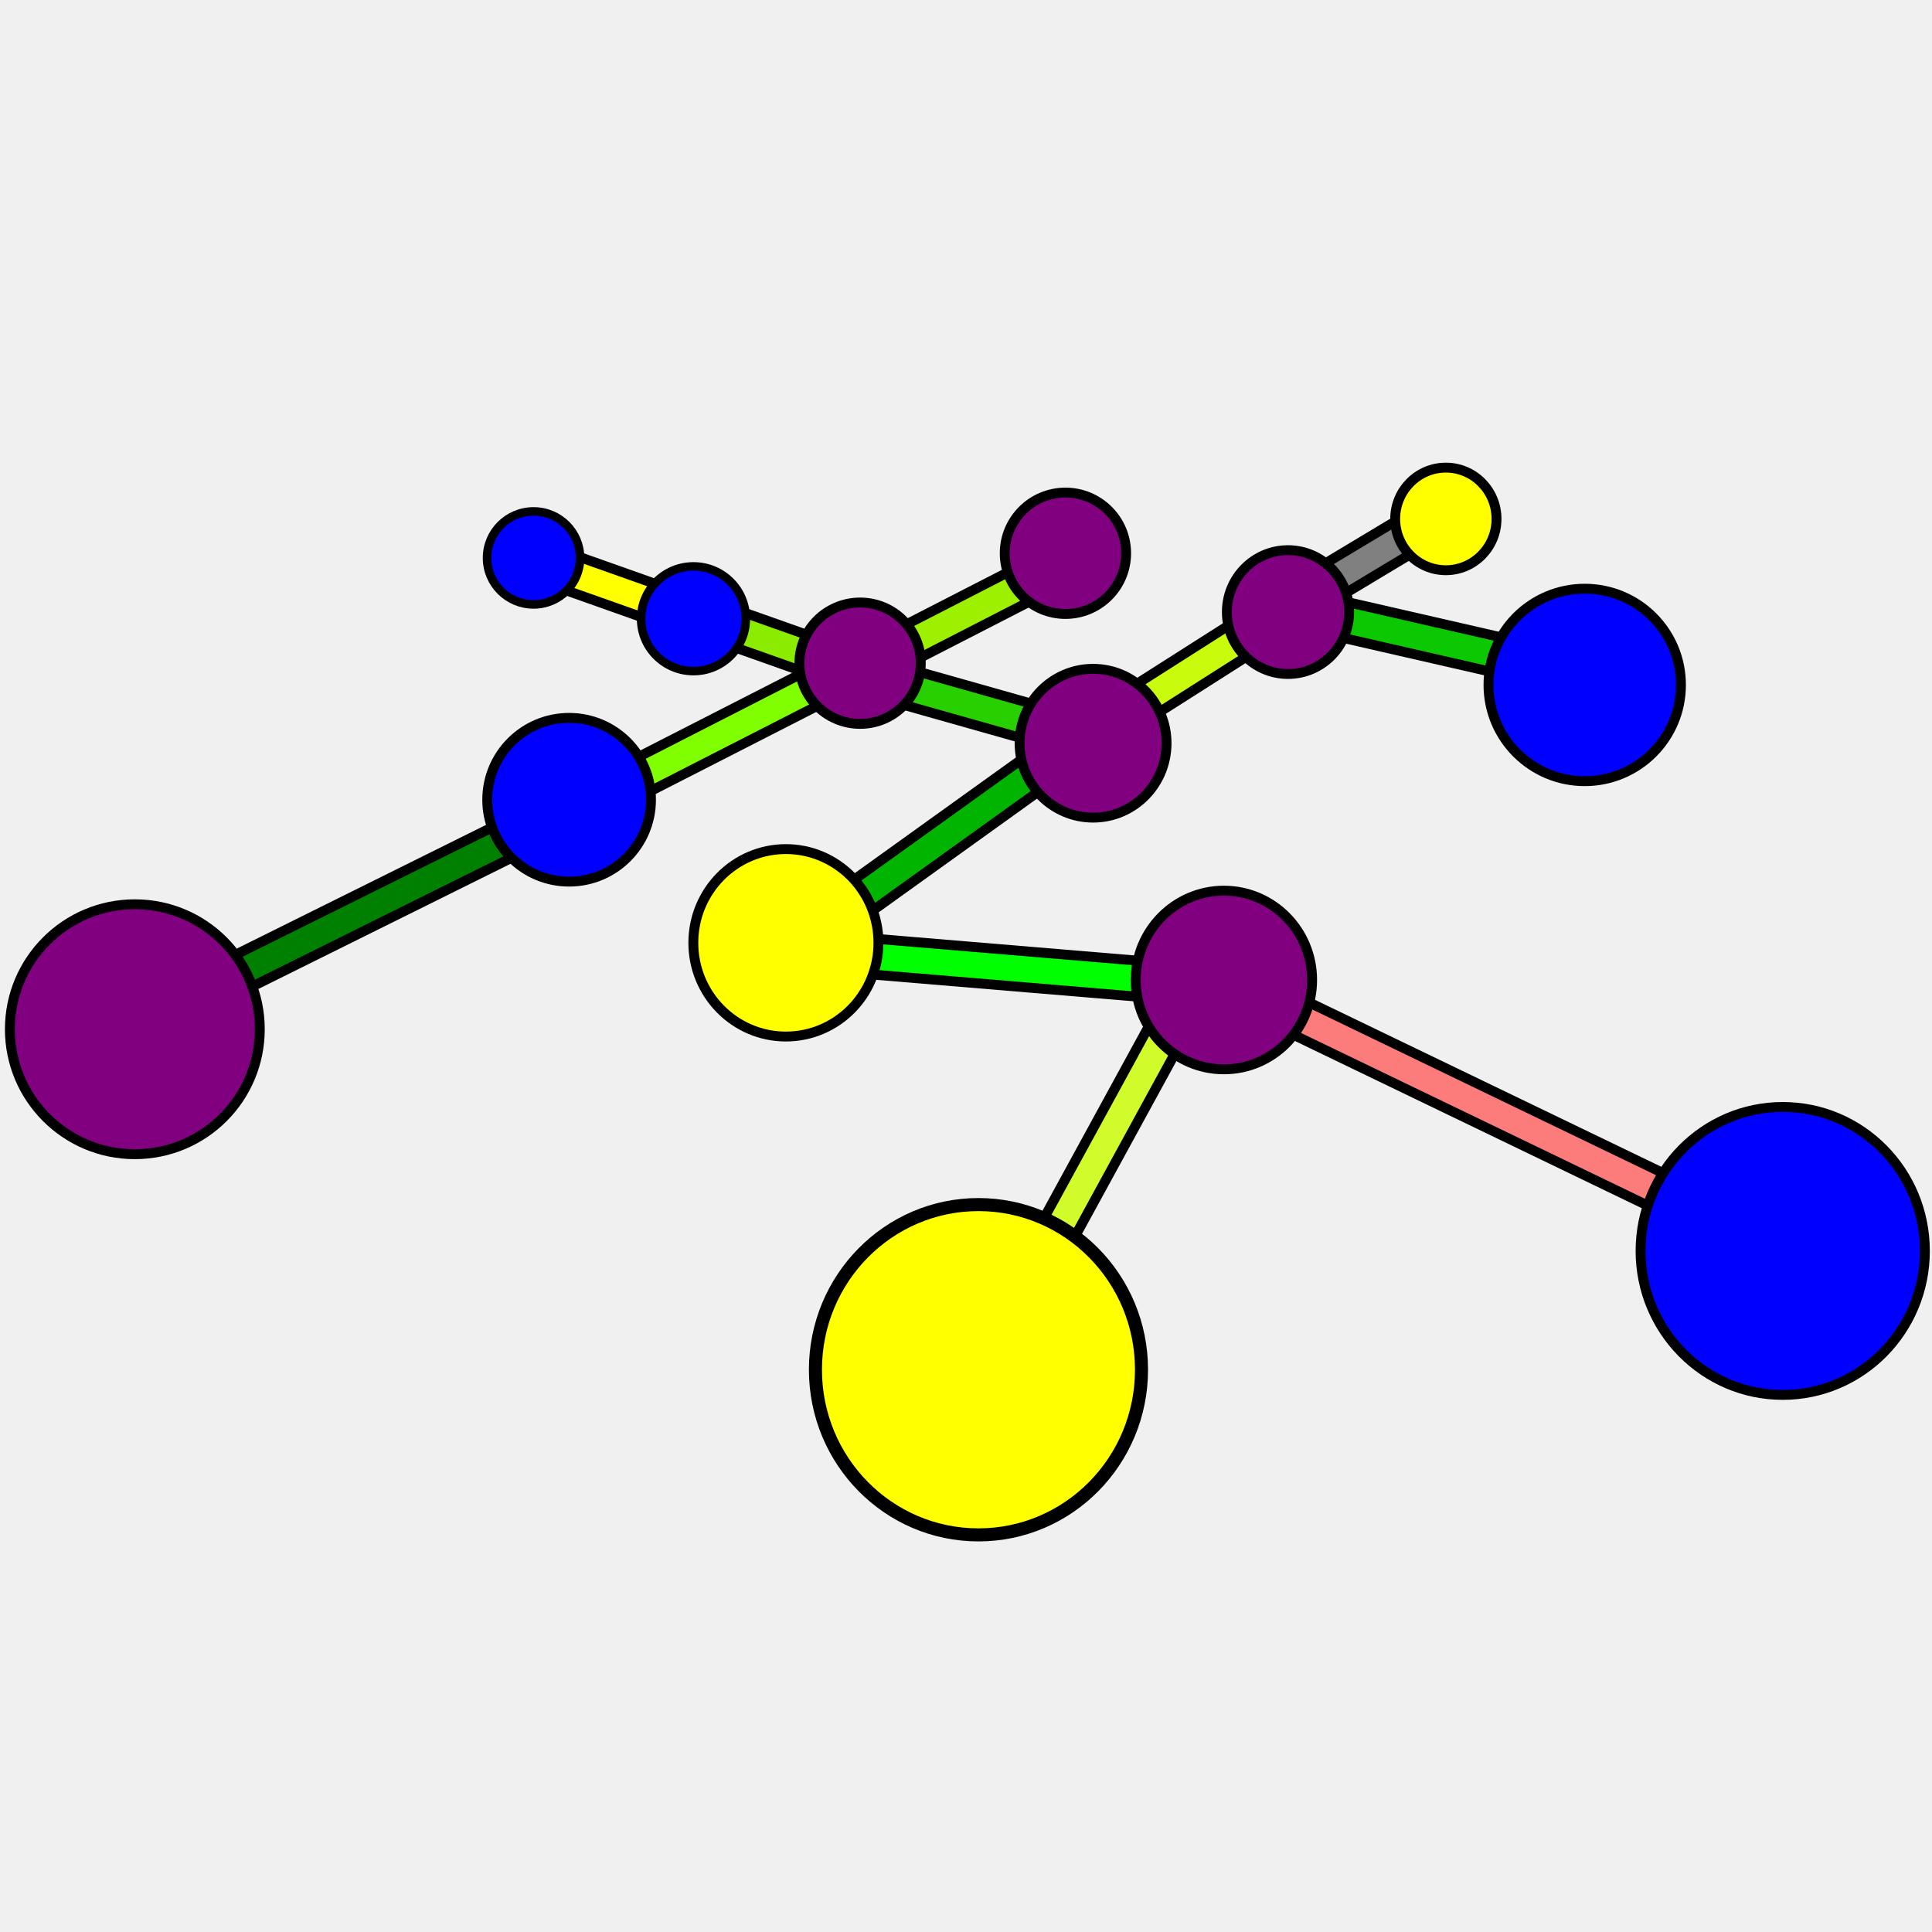
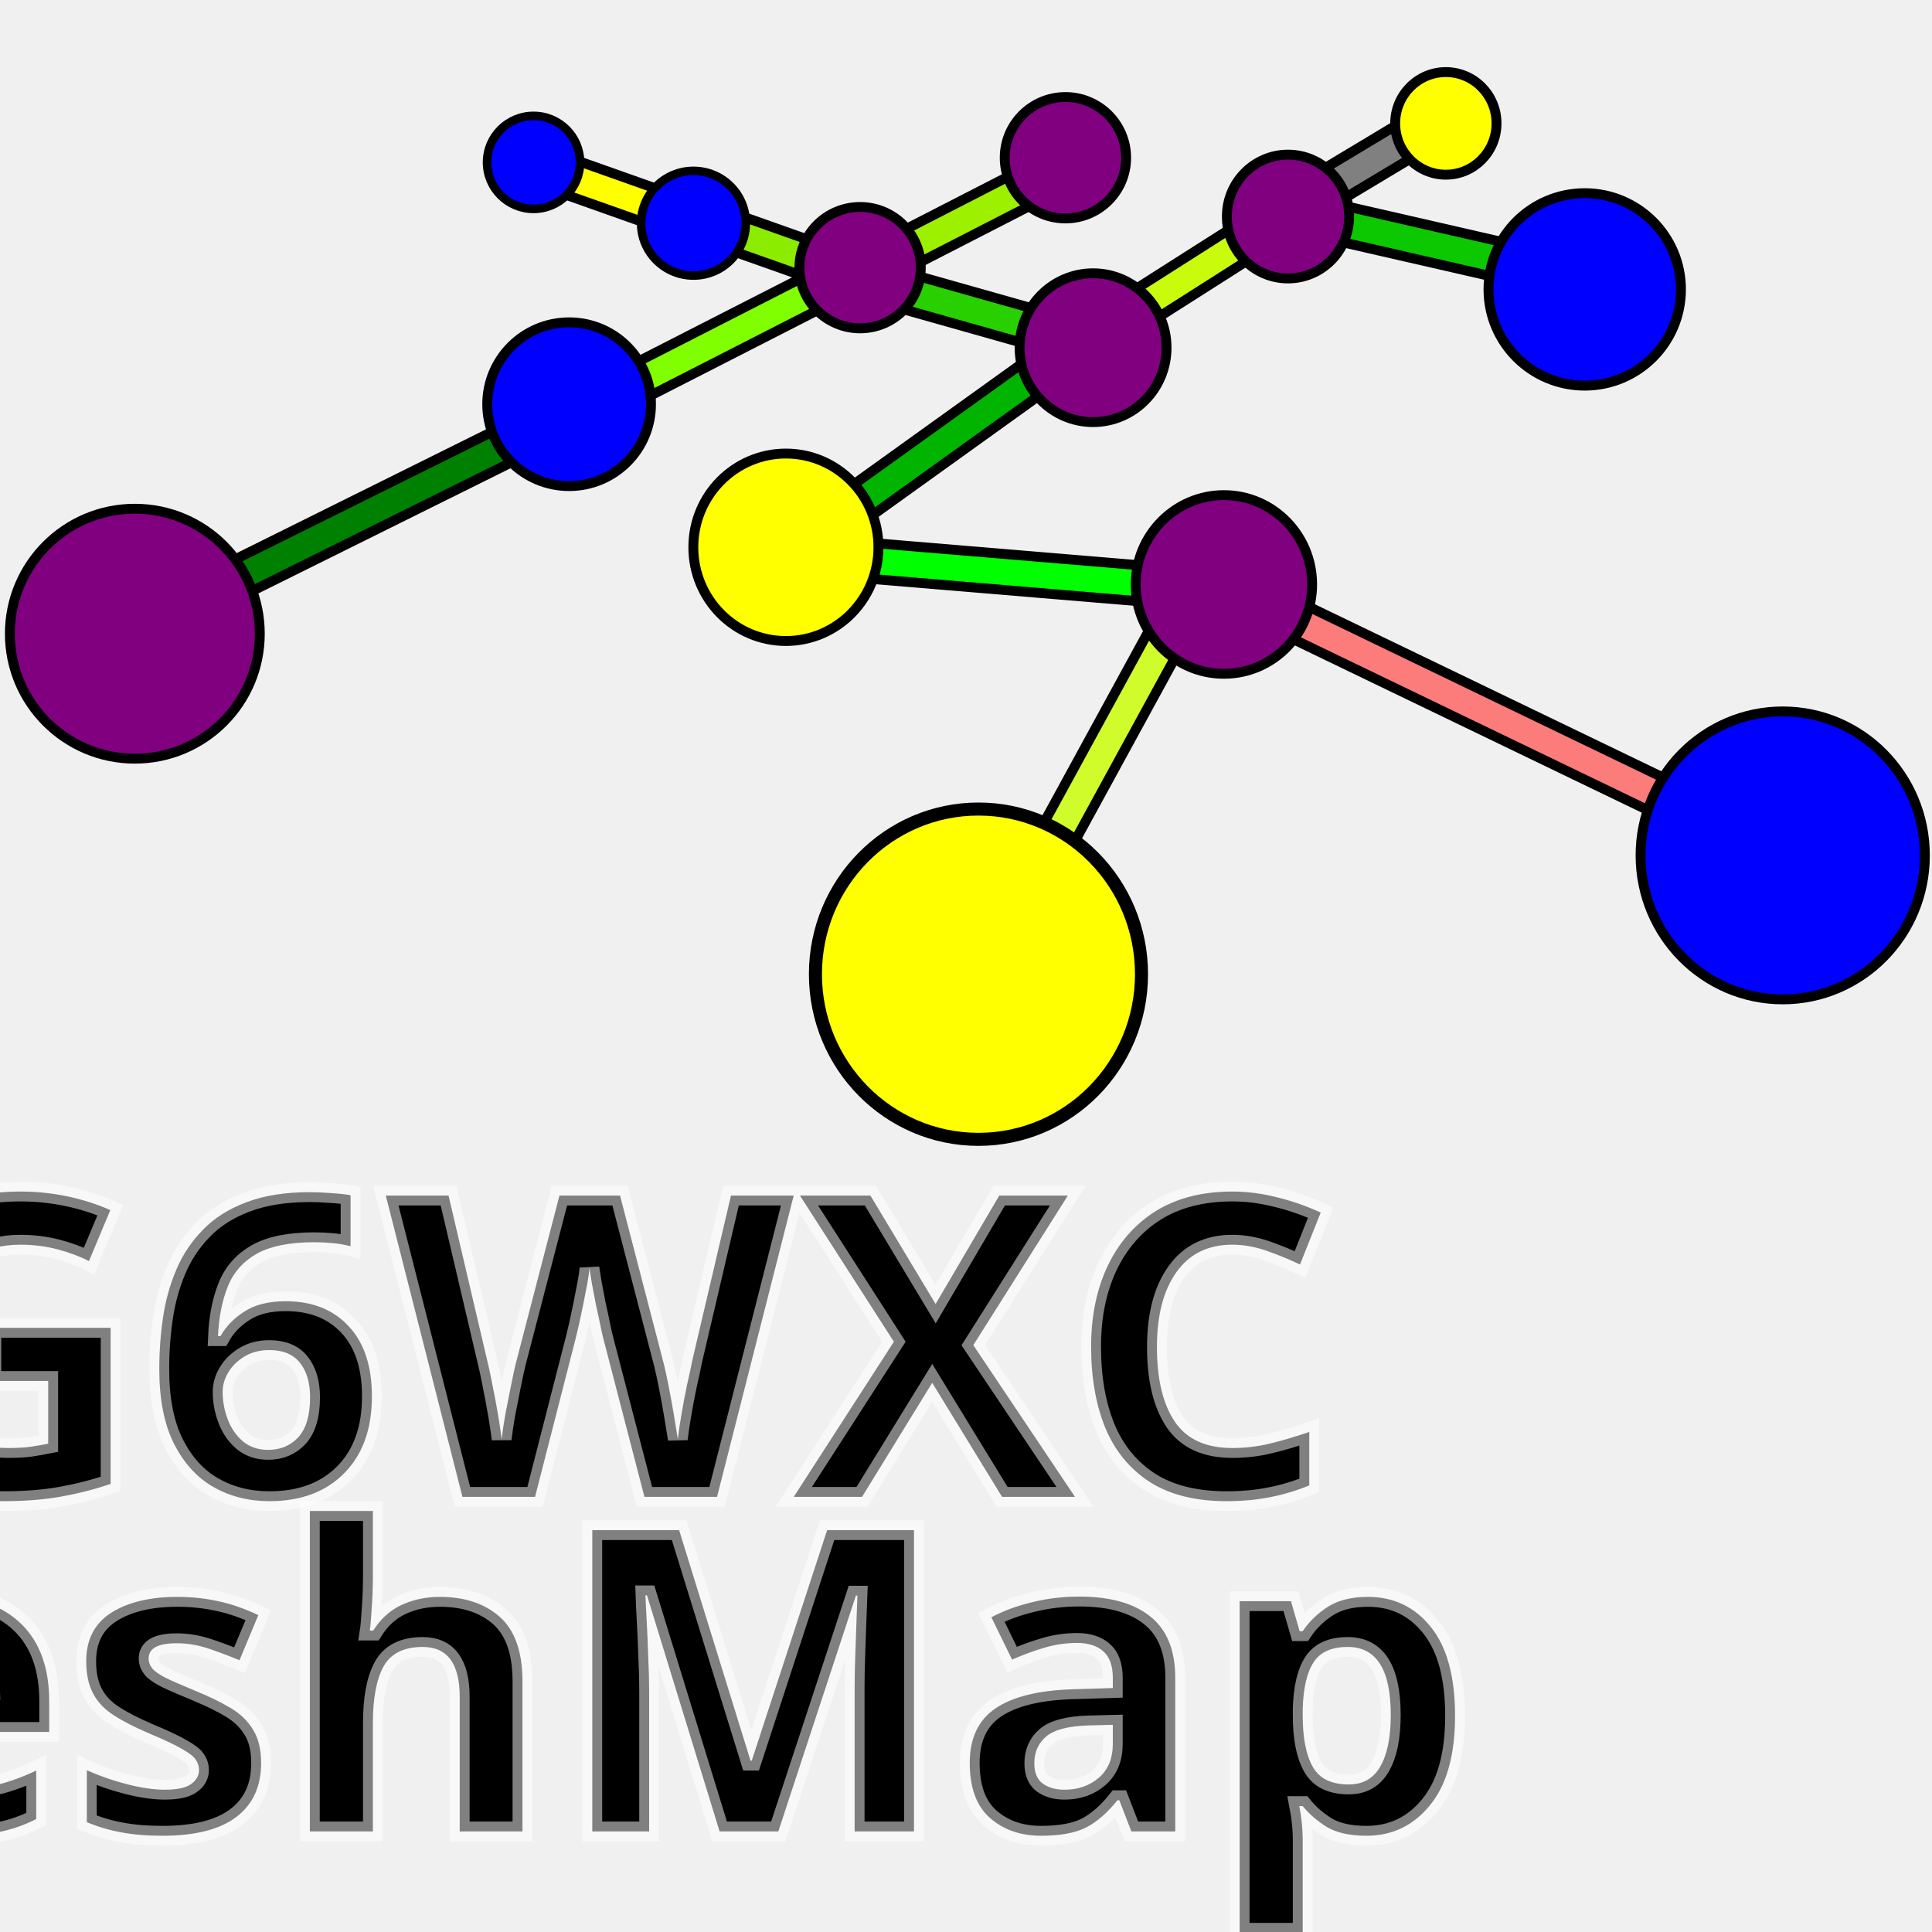
<svg xmlns="http://www.w3.org/2000/svg" version="1.1" id="Capa_1" x="0px" y="0px" width="97.691" height="97.691" viewBox="0 0 97.691 97.691" enable-background="new 0 0 107.678 97.691" xml:space="preserve">
  <defs id="defs59" />
-   <rect x="-62.52" y="-45.436" transform="rotate(-175.2273)" width="15.877" height="1.815" id="rect2" style="fill:#00ff00;stroke:#000000;stroke-width:0.5" />
-   <rect x="-50.467" y="-18.454" transform="rotate(-160.4996)" width="5.263" height="1.815" id="rect4" style="fill:#8cec00;stroke:#000000;stroke-width:0.5" />
-   <rect x="-21.435" y="-50.587" transform="rotate(152.9353)" width="12.794" height="1.815" id="rect6" style="fill:#7fff00;stroke:#000000;stroke-width:0.5" />
-   <rect x="-33.798" y="-50.838" transform="rotate(152.82)" width="9.437" height="1.816" id="rect8" style="fill:#9cf000;stroke:#000000;stroke-width:0.5" />
-   <rect x="-42.041" y="-18.576" transform="rotate(-160.4888)" width="5.263" height="1.815" id="rect10" style="fill:#ffff00;stroke:#000000;stroke-width:0.5" />
-   <rect x="-6.141" y="-50.351" transform="rotate(153.6015)" width="19.691" height="1.814" id="rect12" style="fill:#008000;stroke:#000000;stroke-width:0.5" />
-   <rect x="-21.098" y="-63.137" transform="rotate(144.3185)" width="13.612" height="1.815" id="rect14" style="fill:#00b400;stroke:#000000;stroke-width:0.5" />
-   <rect x="-37.056" y="-61.853" transform="rotate(147.5257)" width="9.438" height="1.815" id="rect16" style="fill:#c8fc0c;stroke:#000000;stroke-width:0.5" />
-   <rect x="-47.239" y="-60.745" transform="rotate(149.0077)" width="5.263" height="1.815" id="rect18" style="fill:#808080;stroke:#000000;stroke-width:0.5" />
-   <rect x="-103.128" y="-18.728" transform="rotate(-154.26)" width="25.136" height="1.816" id="rect20" style="fill:#fc7c7c;stroke:#000000;stroke-width:0.5" />
-   <rect x="16.799" y="-77.675" transform="rotate(118.6461)" width="15.88" height="1.816" id="rect22" style="fill:#d0fc2c;stroke:#000000;stroke-width:0.5" />
-   <rect x="-84.536" y="-16.268" transform="rotate(-167.0908)" width="13.61" height="1.814" id="rect24" style="fill:#0cc800;stroke:#000000;stroke-width:0.5" />
-   <rect x="-61.997" y="-21.869" transform="rotate(-164.2167)" width="9.436" height="1.815" id="rect26" style="fill:#28d000;stroke:#000000;stroke-width:0.5" />
-   <ellipse id="path132-3" stroke-miterlimit="10" cx="39.738" cy="47.673" rx="4.68" ry="4.739" style="fill:#ffff00;stroke:#000000;stroke-width:0.5;stroke-miterlimit:10" />
-   <ellipse id="path132-3-6-7-5-3-5-6" stroke-miterlimit="10" cx="55.271" cy="37.581" rx="3.715" ry="3.762" style="fill:#800080;stroke:#000000;stroke-width:0.5;stroke-miterlimit:10" />
-   <ellipse id="path132-3-6-7-5-3-5-6-2" stroke-miterlimit="10" cx="65.127" cy="30.949" rx="3.091" ry="3.13" style="fill:#800080;stroke:#000000;stroke-width:0.5;stroke-miterlimit:10" />
-   <ellipse id="path132-3-9-1" stroke-miterlimit="10" cx="49.476" cy="69.26" rx="8.244" ry="8.351" style="fill:#ffff00;stroke:#000000;stroke-width:0.66;stroke-miterlimit:10" />
-   <ellipse id="path132-3-6-7-5-3-5-6-27" stroke-miterlimit="10" cx="61.887" cy="49.553" rx="4.46" ry="4.517" style="fill:#800080;stroke:#000000;stroke-width:0.5;stroke-miterlimit:10" />
-   <ellipse id="path132-3-6-0" stroke-miterlimit="10" cx="90.143" cy="63.253" rx="7.188" ry="7.28" style="fill:#0000ff;stroke:#000000;stroke-width:0.5;stroke-miterlimit:10" />
-   <ellipse id="path132-3-9" stroke-miterlimit="10" cx="73.109" cy="26.239" rx="2.562" ry="2.594" style="fill:#ffff00;stroke:#000000;stroke-width:0.5;stroke-miterlimit:10" />
-   <g id="g93" transform="translate(0,-3.7841796e-6)">
+   <g id="g93" transform="translate(0,-12)">
</g>
-   <g id="g95" transform="translate(0,-3.7841796e-6)">
+   <g id="g95" transform="translate(0,-12)">
</g>
-   <g id="g97" transform="translate(0,-3.7841796e-6)">
+   <g id="g97" transform="translate(0,-12)">
</g>
-   <g id="g99" transform="translate(0,-3.7841796e-6)">
+   <g id="g99" transform="translate(0,-12)">
</g>
-   <g id="g101" transform="translate(0,-3.7841796e-6)">
+   <g id="g101" transform="translate(0,-12)">
</g>
-   <g id="g103" transform="translate(0,-3.7841796e-6)">
+   <g id="g103" transform="translate(0,-12)">
</g>
-   <g id="g105" transform="translate(0,-3.7841796e-6)">
+   <g id="g105" transform="translate(0,-12)">
</g>
-   <g id="g107" transform="translate(0,-3.7841796e-6)">
+   <g id="g107" transform="translate(0,-12)">
</g>
-   <g id="g109" transform="translate(0,-3.7841796e-6)">
+   <g id="g109" transform="translate(0,-12)">
</g>
-   <g id="g111" transform="translate(0,-3.7841796e-6)">
+   <g id="g111" transform="translate(0,-12)">
</g>
-   <g id="g113" transform="translate(0,-3.7841796e-6)">
+   <g id="g113" transform="translate(0,-12)">
</g>
-   <g id="g115" transform="translate(0,-3.7841796e-6)">
+   <g id="g115" transform="translate(0,-12)">
</g>
-   <g id="g117" transform="translate(0,-3.7841796e-6)">
+   <g id="g117" transform="translate(0,-12)">
</g>
-   <g id="g119" transform="translate(0,-3.7841796e-6)">
+   <g id="g119" transform="translate(0,-12)">
</g>
-   <g id="g121" transform="translate(0,-3.7841796e-6)">
+   <g id="g121" transform="translate(0,-12)">
</g>
-   <circle id="path362" cx="6.818" cy="52.043" r="6.319" style="fill:#800080;stroke:#000000;stroke-width:0.5" />
-   <circle id="path362-6" cx="28.777" cy="40.439" r="4.14" style="fill:#0000ff;stroke:#000000;stroke-width:0.5" />
-   <circle id="path362-6-0" stroke-miterlimit="10" cx="80.131" cy="34.634" r="4.866" style="fill:#0000ff;stroke:#000000;stroke-width:0.5;stroke-miterlimit:10" />
-   <circle id="path362-6-0-3" cx="26.979" cy="28.211" r="2.352" style="fill:#0000ff;stroke:#000000;stroke-width:0.431" />
-   <circle id="path362-6-0-3-6" cx="35.065" cy="31.287" r="2.647" style="fill:#0000ff;stroke:#000000;stroke-width:0.431" />
-   <circle id="path362-6-0-5" cx="53.873" cy="27.976" r="3.069" style="fill:#800080;stroke:#000000;stroke-width:0.5" />
-   <circle id="path362-6-0-5-3" cx="43.491" cy="33.534" r="3.068" style="fill:#800080;stroke:#000000;stroke-width:0.5" />
+   <g id="g898" style="stroke:#000000;stroke-opacity:1">
+     <rect style="fill:#00ff00;stroke:#000000;stroke-width:0.5;stroke-opacity:1" id="rect2" height="1.815" width="15.877" transform="rotate(-175.2273)" y="-25.505" x="-60.856" />
+     <rect style="fill:#8cec00;stroke:#000000;stroke-width:0.5;stroke-opacity:1" id="rect4" height="1.815" width="5.263" transform="rotate(-160.4996)" y="0.399" x="-43.791" />
+     <rect style="fill:#7fff00;stroke:#000000;stroke-width:0.5;stroke-opacity:1" id="rect6" height="1.815" width="12.794" transform="rotate(152.9353)" y="-32.777" x="-30.535" />
+     <rect style="fill:#9cf000;stroke:#000000;stroke-width:0.5;stroke-opacity:1" id="rect8" height="1.816" width="9.437" transform="rotate(152.82)" y="-33.047" x="-42.934" />
+     <rect style="fill:#ffff00;stroke:#000000;stroke-width:0.5;stroke-opacity:1" id="rect10" height="1.815" width="5.263" transform="rotate(-160.4888)" y="0.275" x="-35.361" />
+     <rect style="fill:#008000;stroke:#000000;stroke-width:0.5;stroke-opacity:1" id="rect12" height="1.814" width="19.691" transform="rotate(153.6015)" y="-32.436" x="-15.033" />
+     <rect style="fill:#00b400;stroke:#000000;stroke-width:0.5;stroke-opacity:1" id="rect14" height="1.815" width="13.612" transform="rotate(144.3185)" y="-46.891" x="-32.764" />
+     <rect style="fill:#c8fc0c;stroke:#000000;stroke-width:0.5;stroke-opacity:1" id="rect16" height="1.815" width="9.438" transform="rotate(147.5257)" y="-44.981" x="-47.794" />
+     <rect style="fill:#808080;stroke:#000000;stroke-width:0.5;stroke-opacity:1" id="rect18" height="1.815" width="5.263" transform="rotate(149.0077)" y="-43.6" x="-57.537" />
+     <rect style="fill:#fc7c7c;stroke:#000000;stroke-width:0.5;stroke-opacity:1" id="rect20" height="1.816" width="25.136" transform="rotate(-154.26)" y="-0.713" x="-94.443" />
+     <rect style="fill:#d0fc2c;stroke:#000000;stroke-width:0.5;stroke-opacity:1" id="rect22" height="1.816" width="15.88" transform="rotate(118.6461)" y="-68.087" x="-0.753" />
+     <rect style="fill:#0cc800;stroke:#000000;stroke-width:0.5;stroke-opacity:1" id="rect24" height="1.814" width="13.61" transform="rotate(-167.0908)" y="3.227" x="-80.068" />
+     <rect style="fill:#28d000;stroke:#000000;stroke-width:0.5;stroke-opacity:1" id="rect26" height="1.815" width="9.436" transform="rotate(-164.2167)" y="-2.623" x="-56.557" />
+     <ellipse style="fill:#ffff00;stroke:#000000;stroke-width:0.5;stroke-miterlimit:10;stroke-opacity:1" ry="4.739" rx="4.68" cy="27.673" cx="39.738" stroke-miterlimit="10" id="path132-3" />
+     <ellipse style="fill:#800080;stroke:#000000;stroke-width:0.5;stroke-miterlimit:10;stroke-opacity:1" ry="3.762" rx="3.715" cy="17.581" cx="55.271" stroke-miterlimit="10" id="path132-3-6-7-5-3-5-6" />
+     <ellipse style="fill:#800080;stroke:#000000;stroke-width:0.5;stroke-miterlimit:10;stroke-opacity:1" ry="3.13" rx="3.091" cy="10.949" cx="65.127" stroke-miterlimit="10" id="path132-3-6-7-5-3-5-6-2" />
+     <ellipse style="fill:#ffff00;stroke:#000000;stroke-width:0.66;stroke-miterlimit:10;stroke-opacity:1" ry="8.351" rx="8.244" cy="49.26" cx="49.476" stroke-miterlimit="10" id="path132-3-9-1" />
+     <ellipse style="fill:#800080;stroke:#000000;stroke-width:0.5;stroke-miterlimit:10;stroke-opacity:1" ry="4.517" rx="4.46" cy="29.553" cx="61.887" stroke-miterlimit="10" id="path132-3-6-7-5-3-5-6-27" />
+     <ellipse style="fill:#0000ff;stroke:#000000;stroke-width:0.5;stroke-miterlimit:10;stroke-opacity:1" ry="7.28" rx="7.188" cy="43.253" cx="90.143" stroke-miterlimit="10" id="path132-3-6-0" />
+     <ellipse style="fill:#ffff00;stroke:#000000;stroke-width:0.5;stroke-miterlimit:10;stroke-opacity:1" ry="2.594" rx="2.562" cy="6.239" cx="73.109" stroke-miterlimit="10" id="path132-3-9" />
+     <circle style="fill:#800080;stroke:#000000;stroke-width:0.5;stroke-opacity:1" r="6.319" cy="32.043" cx="6.818" id="path362" />
+     <circle style="fill:#0000ff;stroke:#000000;stroke-width:0.5;stroke-opacity:1" r="4.14" cy="20.439" cx="28.777" id="path362-6" />
+     <circle style="fill:#0000ff;stroke:#000000;stroke-width:0.5;stroke-miterlimit:10;stroke-opacity:1" r="4.866" cy="14.634" cx="80.131" stroke-miterlimit="10" id="path362-6-0" />
+     <circle style="fill:#0000ff;stroke:#000000;stroke-width:0.431;stroke-opacity:1" r="2.352" cy="8.211" cx="26.979" id="path362-6-0-3" />
+     <circle style="fill:#0000ff;stroke:#000000;stroke-width:0.431;stroke-opacity:1" r="2.647" cy="11.287" cx="35.065" id="path362-6-0-3-6" />
+     <circle style="fill:#800080;stroke:#000000;stroke-width:0.5;stroke-opacity:1" r="3.069" cy="7.976" cx="53.873" id="path362-6-0-5" />
+     <circle style="fill:#800080;stroke:#000000;stroke-width:0.5;stroke-opacity:1" r="3.068" cy="13.534" cx="43.491" id="path362-6-0-5-3" />
+   </g>
+   <g id="layer1">
+     <text xml:space="preserve" style="font-style:normal;font-weight:normal;font-size:40px;line-height:1.25;font-family:sans-serif;letter-spacing:0px;word-spacing:0px;fill:#000000;fill-opacity:1;stroke:none" x="48.609" y="92.606" id="text143">
+       <tspan id="tspan141" x="48.609" y="92.606" style="font-style:normal;font-variant:normal;font-weight:bold;font-stretch:normal;font-size:21.333px;font-family:sans-serif;-inkscape-font-specification:'sans-serif Bold';text-align:center;text-anchor:middle;stroke:#ffffff;stroke-opacity:0.502">MeshMap</tspan>
+     </text>
+     <text xml:space="preserve" style="font-style:normal;font-weight:normal;font-size:40px;line-height:1.25;font-family:sans-serif;letter-spacing:0px;word-spacing:0px;fill:#000000;fill-opacity:1;stroke:none" x="48.825" y="75.687" id="text61">
+       <tspan id="tspan59" x="48.825" y="75.687" style="font-style:normal;font-variant:normal;font-weight:bold;font-stretch:normal;font-size:21.333px;font-family:sans-serif;-inkscape-font-specification:'sans-serif Bold';text-align:center;text-anchor:middle;stroke:#ffffff;stroke-opacity:0.502">KG6WXC</tspan>
+     </text>
+   </g>
</svg>
